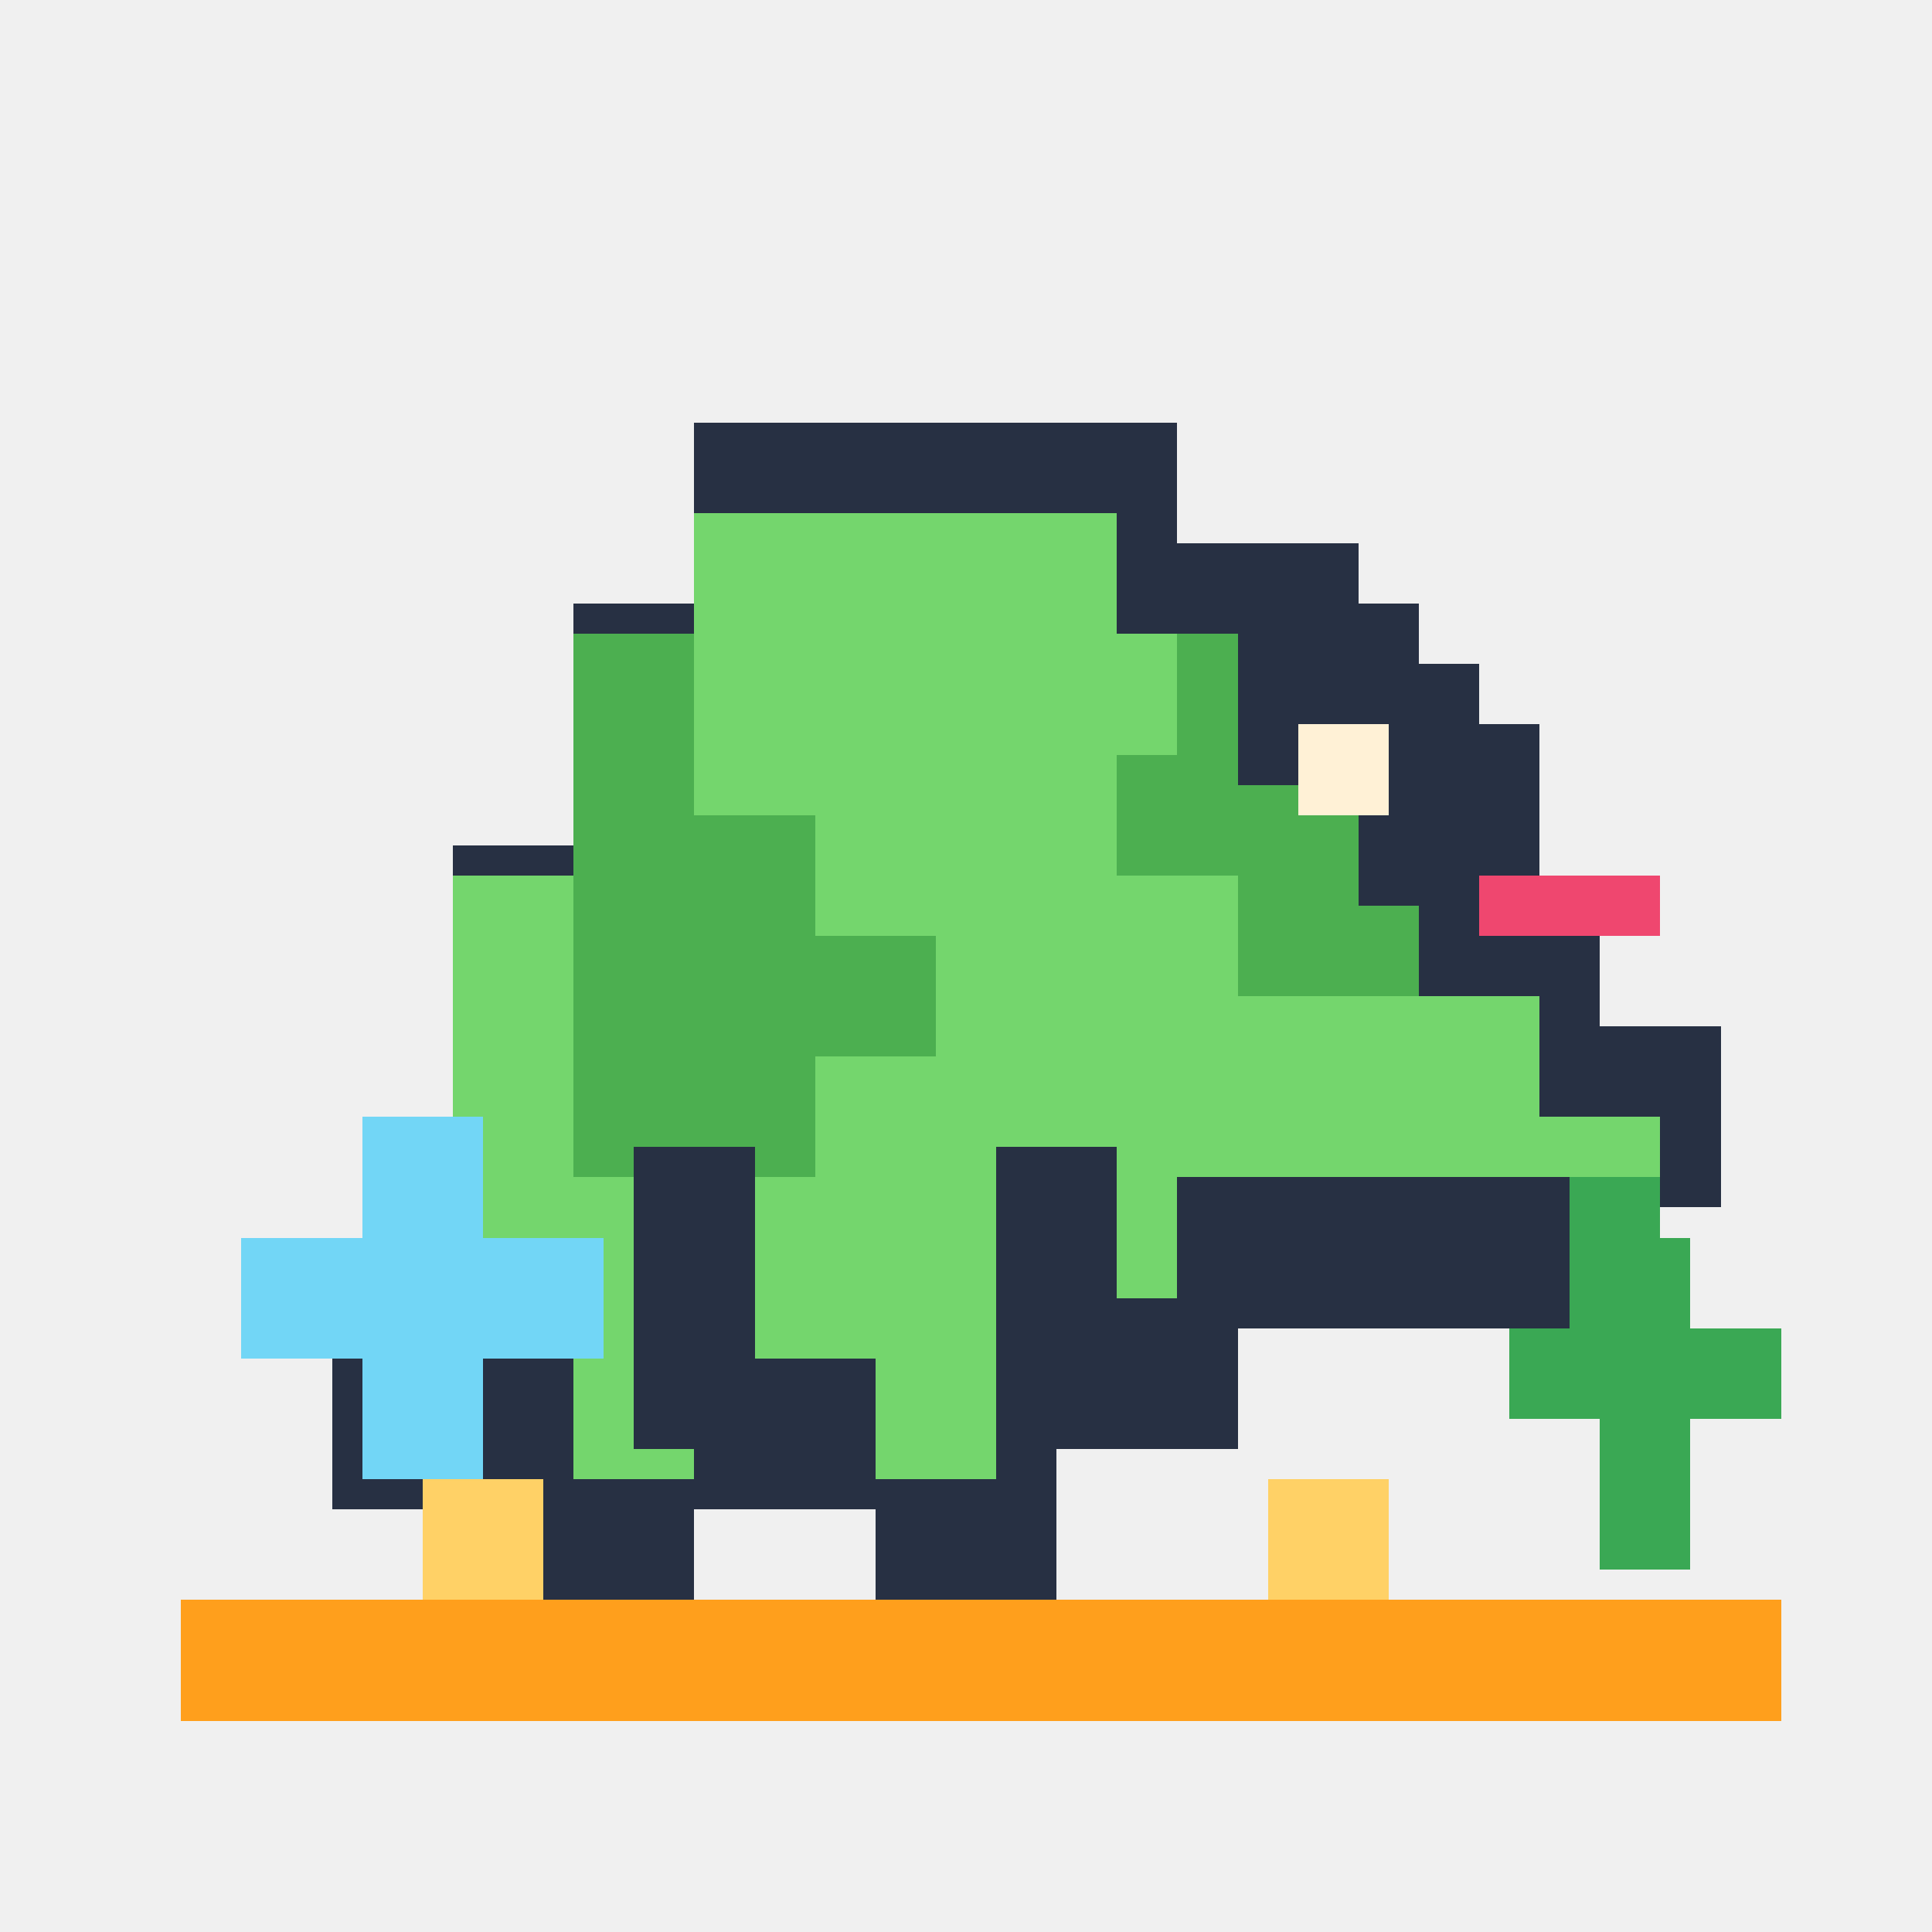
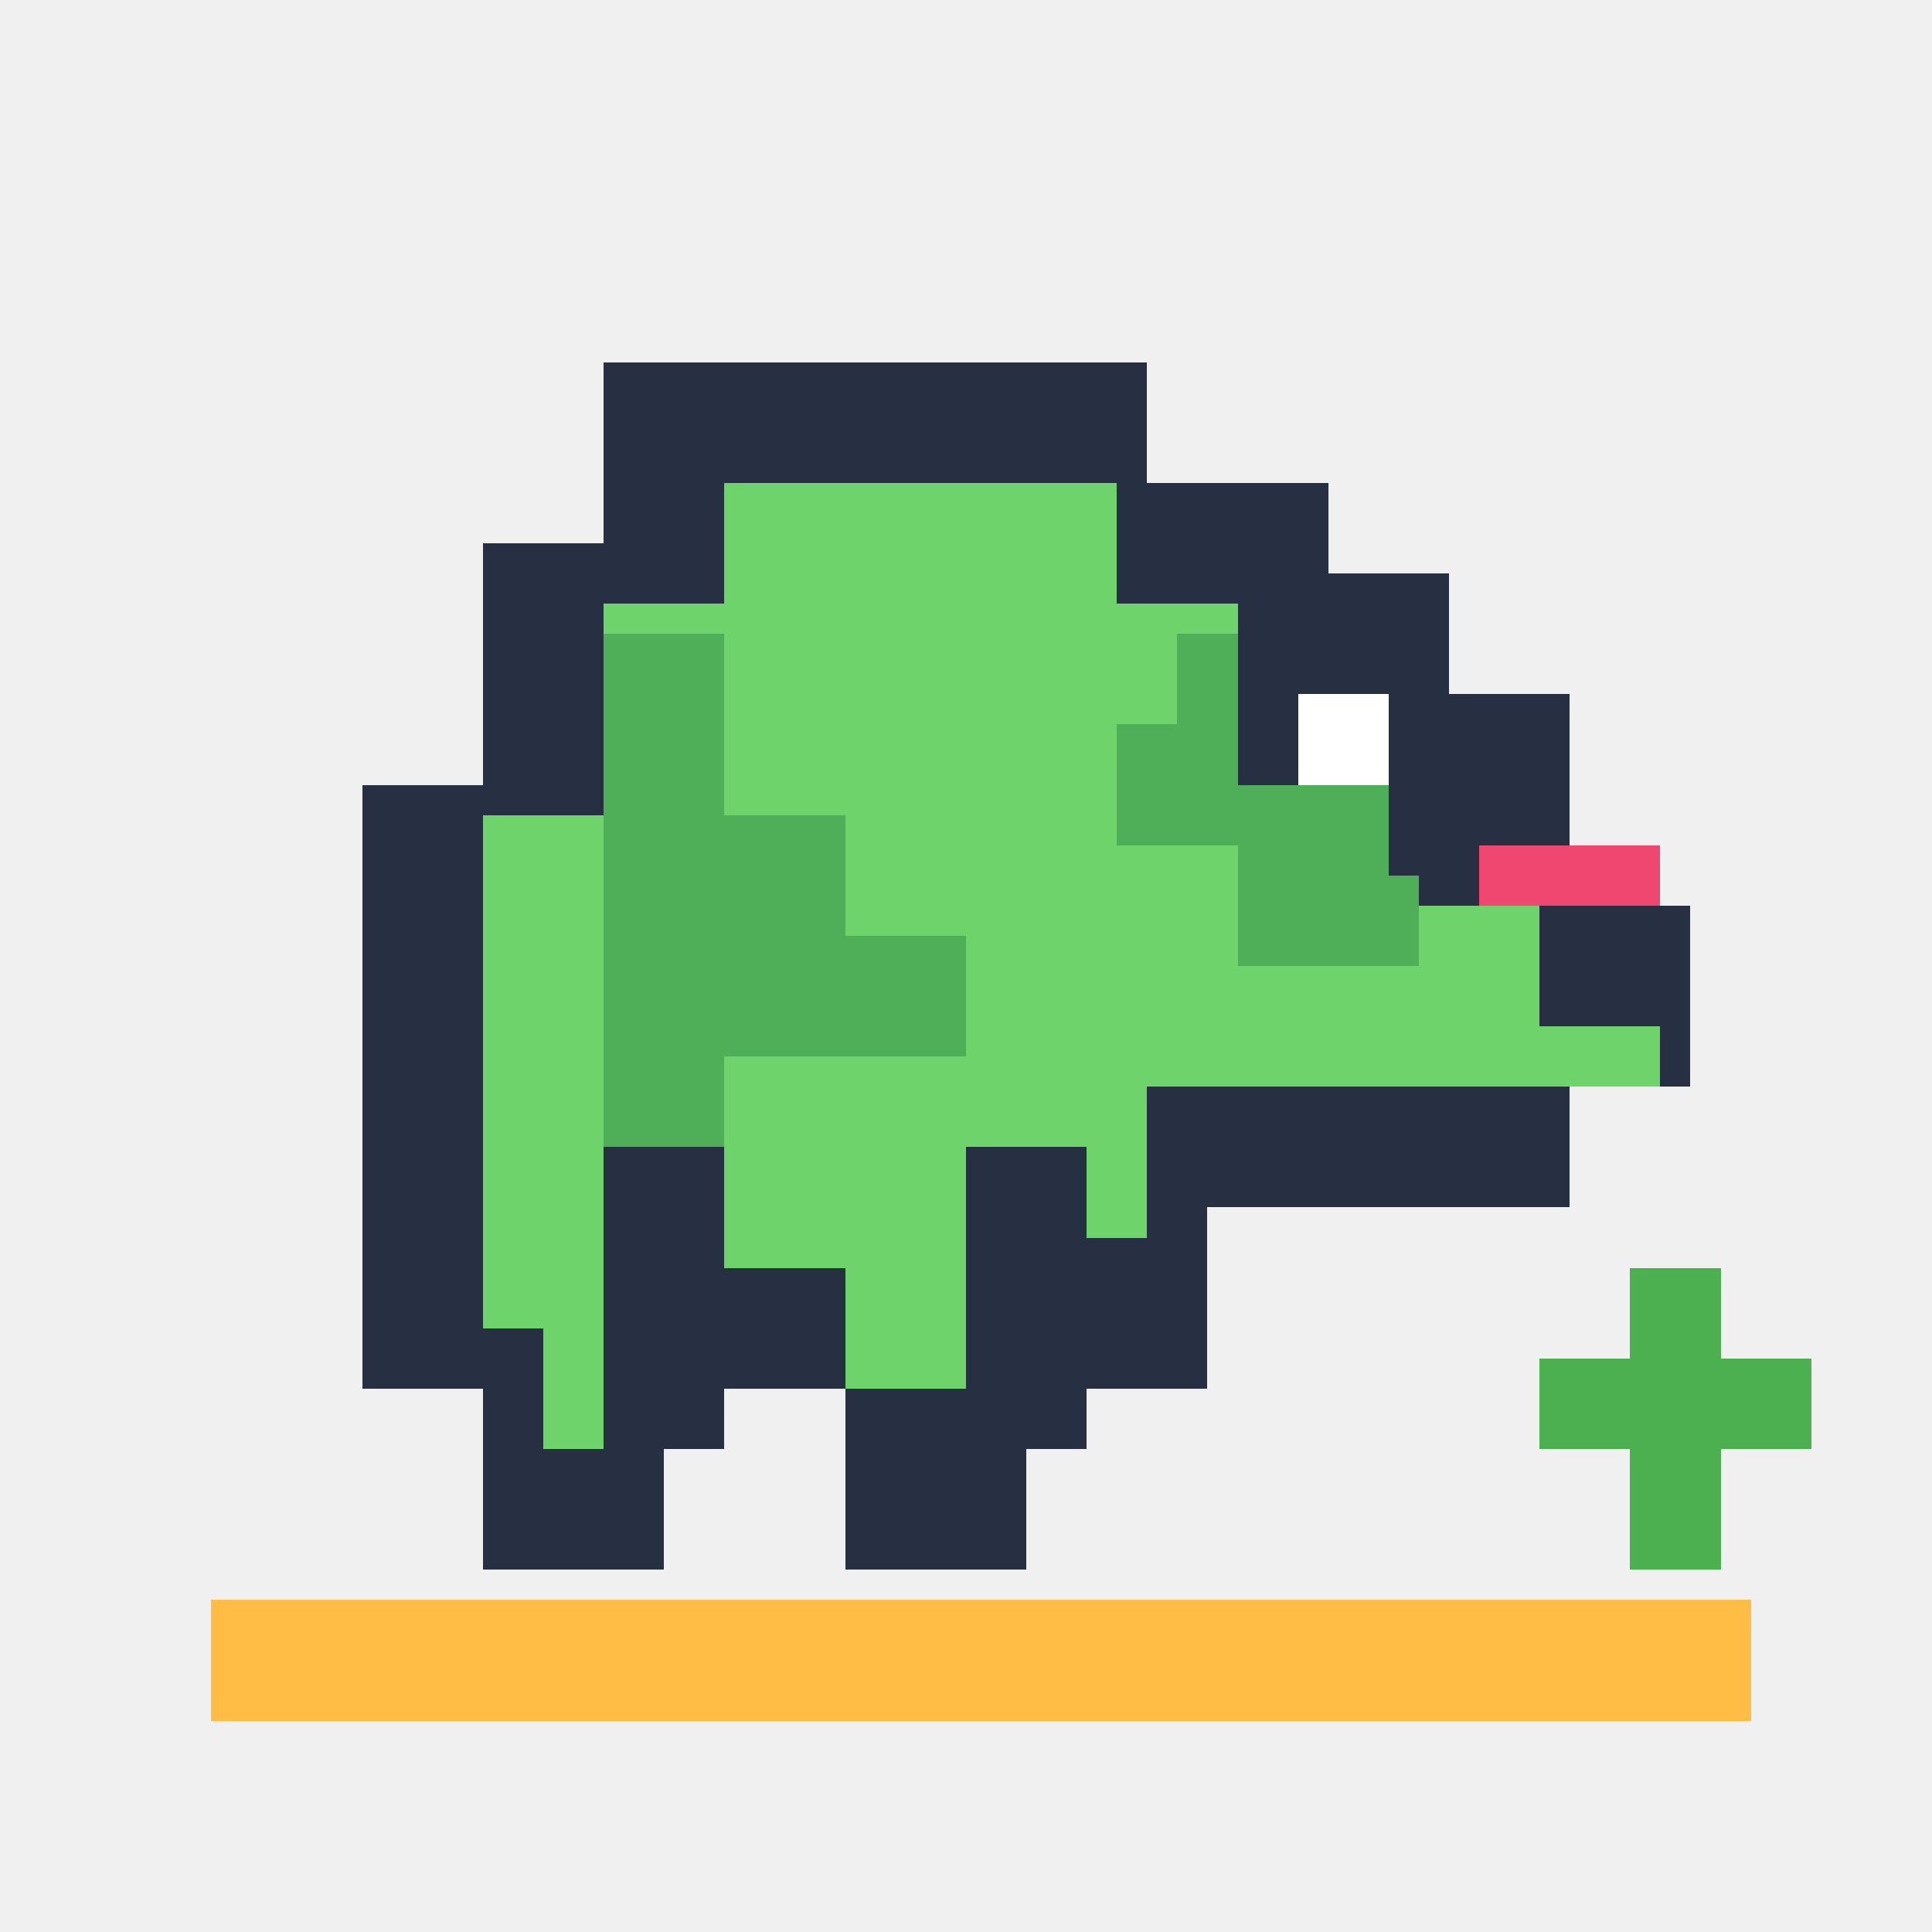
<svg xmlns="http://www.w3.org/2000/svg" viewBox="0 0 128 128" shape-rendering="crispEdges">
-   <path fill="#273043" d="M22 88h8V56h8V40h8V28h32v8h12v8h8v16h8v8h8v12h-8v8H82v8H70v12H58v-8H46v8H34v-8H22z" />
-   <path fill="#74d66d" d="M30 84V58h8V42h8V34h28v8h12v8h8v16h8v8h8v4H78v8H66v12H58v-8H46v8H38v-8H30z" />
-   <path fill="#4caf50" d="M38 42h8v12h8v8h8v8h-8v8H38zM78 42h8v8h8v16H82v-8h-8v-8h4z" />
-   <path fill="#273043" d="M82 40h12v8h8v12H90v-8h-8zM42 76h8v20h-8zM66 76h8v20h-8z" />
-   <rect x="86" y="48" width="6" height="6" fill="#fff1d6" />
-   <path fill="#ef476f" d="M98 58h12v4H98z" />
-   <path fill="#72d6f6" d="M16 82h8v-8h8v8h8v8h-8v8h-8v-8h-8z" />
-   <path fill="#3aa854" d="M106 82h6v22h-6zM100 88h18v6h-18zM104 78h6v10h-6z" />
-   <path fill="#ff9f1c" d="M12 106h106v8H12z" />
-   <path fill="#ffd166" d="M28 98h8v8h-8zM84 98h8v8h-8z" />
+   <path fill="#273043" d="M24 92V52h8V36h8V24h36v8h12v8h8v12h8v8h8v12h-8v8H80v12H68v12H56V92H44v12H32V92z" />
+   <path fill="#6ed36a" d="M32 88V54h8V40h8V32h26v8h12v8h8v12h8v8h8v4H76v10H64v10H56V84H46v12H36V88z" />
+   <path fill="#4faf59" d="M40 42h8v12h8v8h8v8H48v8H40zM78 42h8v8h8v14H82v-8h-8v-8h4z" />
+   <path fill="#273043" d="M82 38h14v8h8v12H92v-6h-10zM40 76h8v20h-8zM64 76h8v20h-8z" />
+   <rect x="86" y="46" width="6" height="6" fill="#fff" />
+   <path fill="#ef476f" d="M98 56h12v4H98z" />
+   <path fill="#4caf50" d="M108 84h6v20h-6zM102 90h18v6h-18z" />
+   <path fill="#ffbd45" d="M14 106h102v8H14z" />
</svg>
